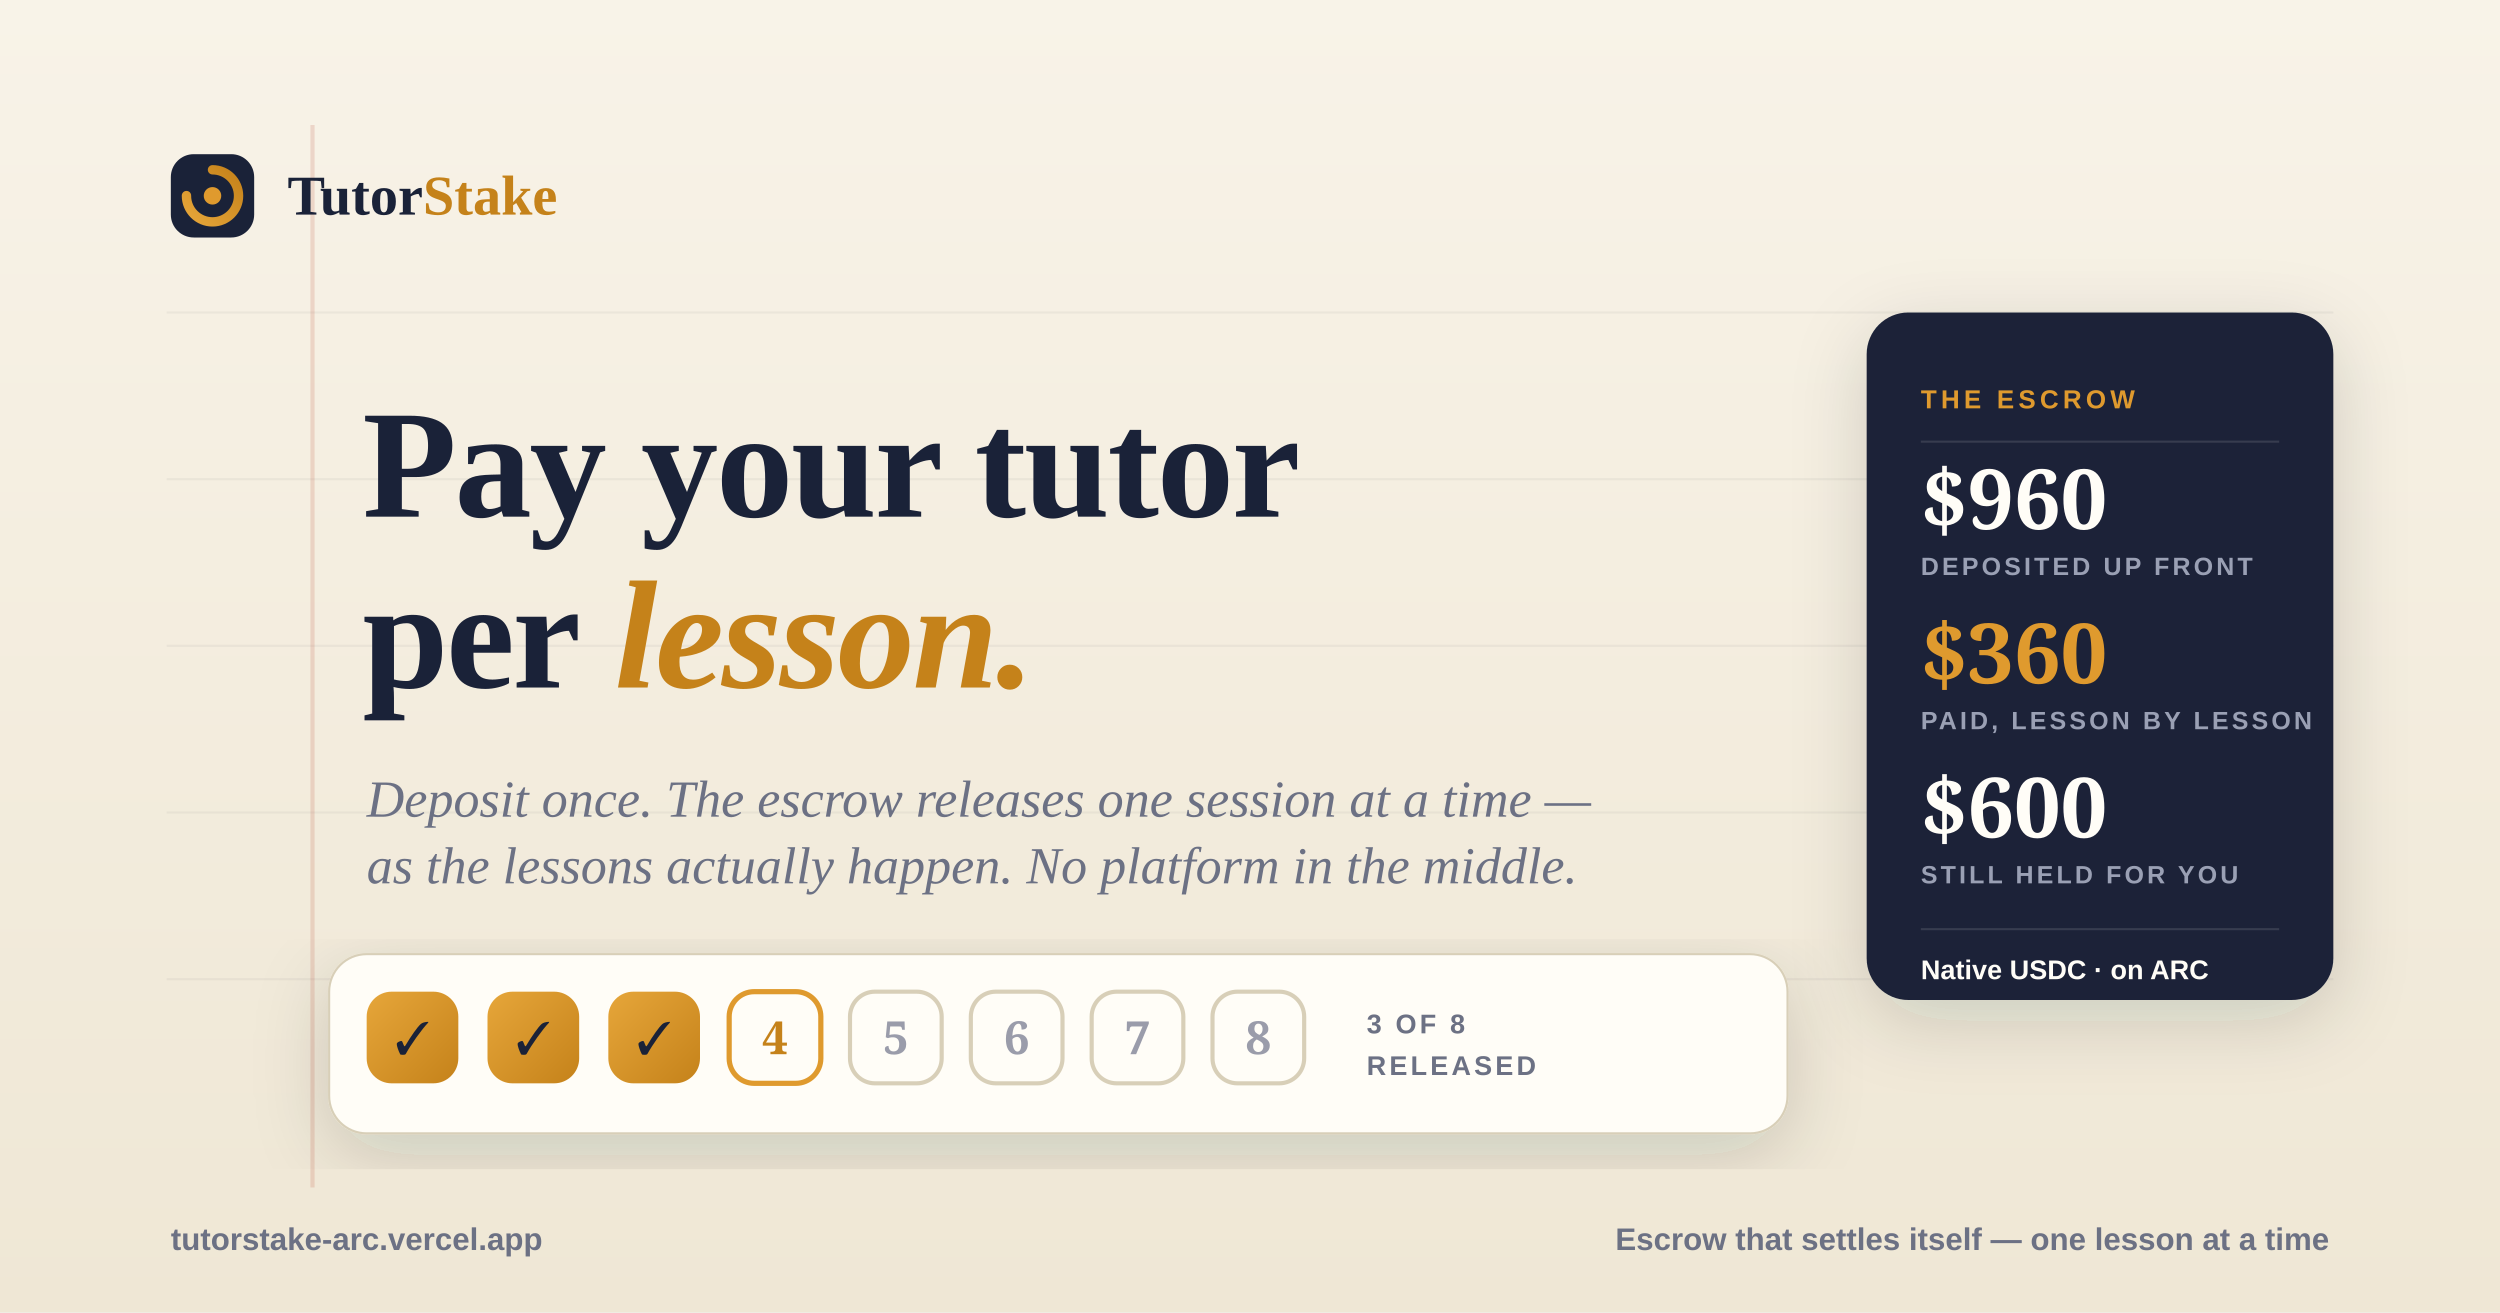
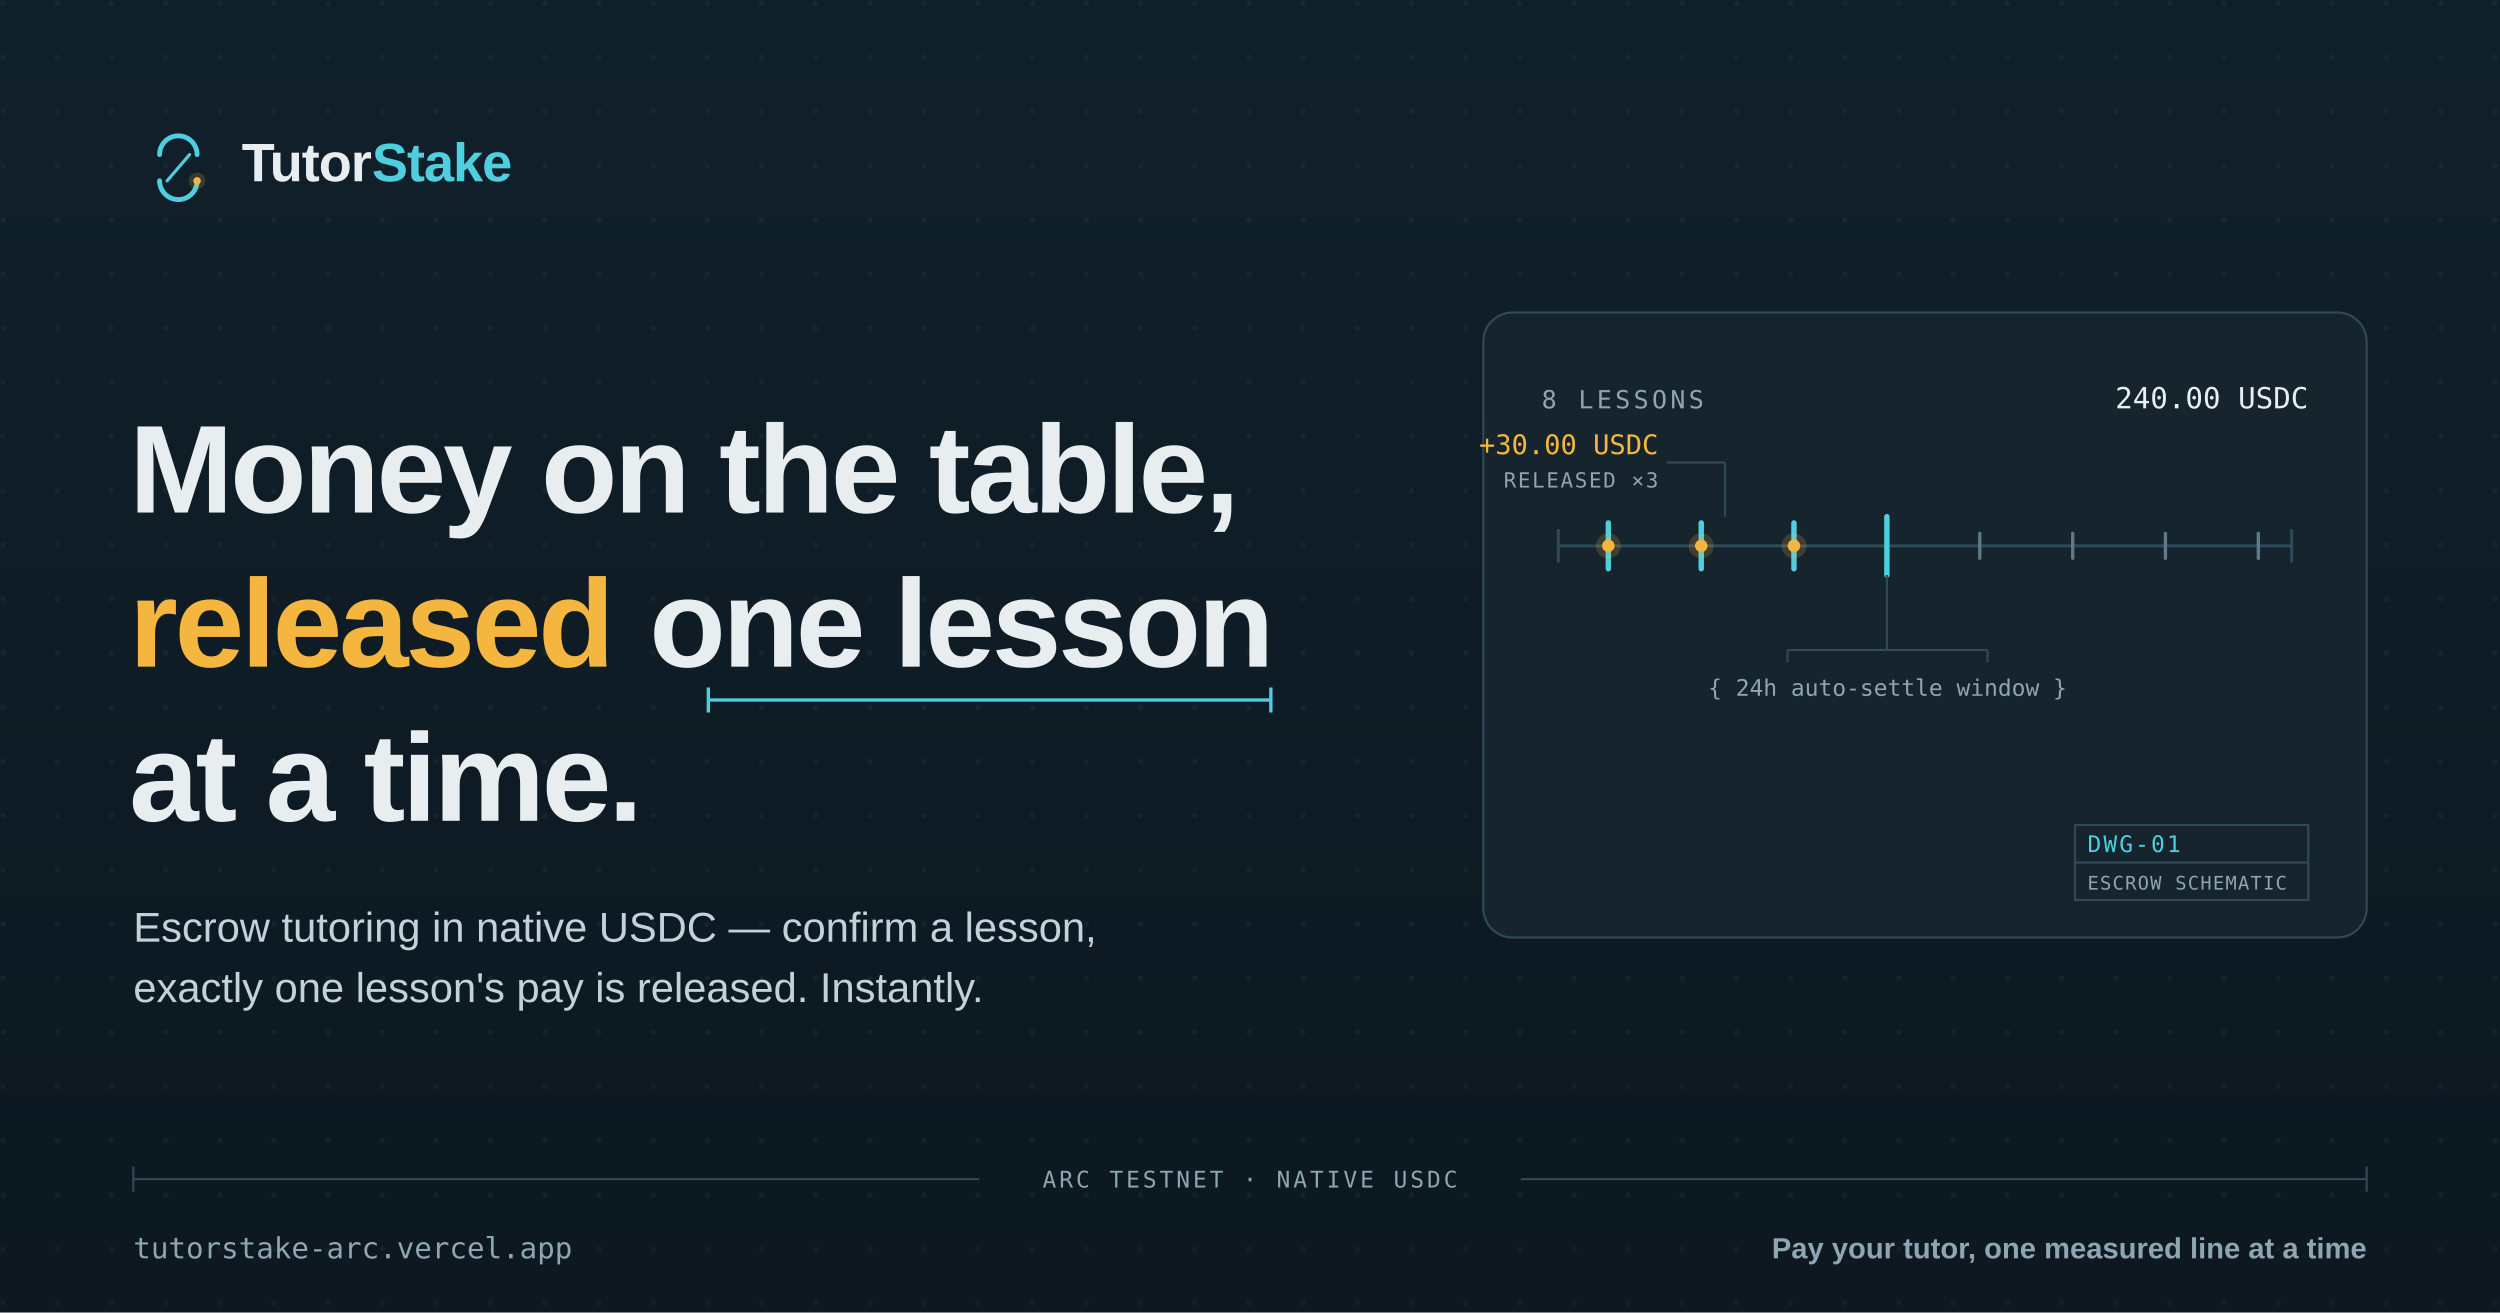
<svg xmlns="http://www.w3.org/2000/svg" width="1200" height="630" viewBox="0 0 1200 630">
  <defs>
-     <linearGradient id="paper" x1="0" y1="0" x2="0" y2="1">
-       <stop offset="0" stop-color="#f8f3e8" />
-       <stop offset="1" stop-color="#efe7d5" />
+     <pattern id="dg" width="26" height="26" patternUnits="userSpaceOnUse">
+       <circle cx="1.5" cy="1.5" r="1.3" fill="#b4dee9" opacity="0.05" />
+     </pattern>
+     <linearGradient id="ground" x1="0" y1="0" x2="0" y2="1">
+       <stop offset="0" stop-color="#10202a" />
+       <stop offset="1" stop-color="#0d1820" />
    </linearGradient>
-     <linearGradient id="amber" x1="0" y1="0" x2="1" y2="1">
-       <stop offset="0" stop-color="#e6a63a" />
-       <stop offset="1" stop-color="#c5821a" />
-     </linearGradient>
-     <filter id="soft" x="-20%" y="-20%" width="140%" height="140%">
-       <feDropShadow dx="0" dy="10" stdDeviation="18" flood-color="#1a2238" flood-opacity="0.16" />
-     </filter>
  </defs>
-   <rect width="1200" height="630" fill="url(#paper)" />
-   <g stroke="#1a2238" stroke-opacity="0.05" stroke-width="1">
-     <line x1="80" y1="150" x2="1120" y2="150" />
-     <line x1="80" y1="230" x2="1120" y2="230" />
-     <line x1="80" y1="310" x2="1120" y2="310" />
-     <line x1="80" y1="390" x2="1120" y2="390" />
-     <line x1="80" y1="470" x2="1120" y2="470" />
-   </g>
-   <line x1="150" y1="60" x2="150" y2="570" stroke="#c0563f" stroke-opacity="0.18" stroke-width="2" />
-   <g transform="translate(82,74)">
-     <rect width="40" height="40" rx="11" fill="#1a2238" />
-     <circle cx="20" cy="20" r="12.5" fill="none" stroke="url(#amber)" stroke-width="4.5" stroke-linecap="round" stroke-dasharray="59 100" transform="rotate(-90 20 20)" />
-     <circle cx="20" cy="20" r="4.2" fill="#df9a2e" />
-     <text x="56" y="29" font-family="Georgia, 'Times New Roman', serif" font-size="27" font-weight="700" fill="#1a2238">Tutor<tspan fill="#c5821a">Stake</tspan>
+   <rect width="1200" height="630" fill="url(#ground)" />
+   <rect width="1200" height="630" fill="url(#dg)" />
+   <g transform="translate(64,58)">
+     <g transform="scale(0.9)">
+       <path d="M14 18 A10 10 0 0 1 34 18" stroke="#4fcedf" stroke-width="2.6" stroke-linecap="round" fill="none" />
+       <path d="M34 32 A10 10 0 0 1 14 32" stroke="#4fcedf" stroke-width="2.6" stroke-linecap="round" fill="none" />
+       <path d="M30 18 L18 32" stroke="#4fcedf" stroke-width="1.7" stroke-linecap="round" />
+       <circle cx="34" cy="32" r="4.4" fill="#f4b63e" opacity="0.18" />
+       <circle cx="34" cy="32" r="2" fill="#f4b63e" />
+     </g>
+     <text x="52" y="29" font-family="Arial, Helvetica, sans-serif" font-size="26" font-weight="700" fill="#e8eef0" letter-spacing="-0.5">Tutor<tspan fill="#4fcedf">Stake</tspan>
    </text>
  </g>
-   <text x="174" y="248" font-family="Georgia, 'Times New Roman', serif" font-size="74" font-weight="700" fill="#1a2238" letter-spacing="-1">Pay your tutor</text>
-   <text x="174" y="330" font-family="Georgia, 'Times New Roman', serif" font-size="74" font-weight="700" fill="#1a2238" letter-spacing="-1">per <tspan font-style="italic" fill="#c5821a">lesson.</tspan>
+   <text x="62" y="246" font-family="Arial, Helvetica, sans-serif" font-size="60" font-weight="800" fill="#e8eef0" letter-spacing="-1.5">Money on the table,</text>
+   <text x="62" y="320" font-family="Arial, Helvetica, sans-serif" font-size="60" font-weight="800" letter-spacing="-1.5">
+     <tspan fill="#f4b63e">released</tspan>
+     <tspan fill="#e8eef0">one lesson</tspan>
  </text>
-   <text x="176" y="392" font-family="Georgia, 'Times New Roman', serif" font-size="25" font-style="italic" fill="#6c7184">Deposit once. The escrow releases one session at a time —</text>
-   <text x="176" y="424" font-family="Georgia, 'Times New Roman', serif" font-size="25" font-style="italic" fill="#6c7184">as the lessons actually happen. No platform in the middle.</text>
-   <g transform="translate(176,476)" filter="url(#soft)">
-     <rect x="-18" y="-18" width="700" height="86" rx="18" fill="#fffdf7" stroke="#d8cfb8" />
+   <g stroke="#4fcedf" stroke-width="1.6">
+     <line x1="340" y1="336" x2="610" y2="336" />
+     <line x1="340" y1="330" x2="340" y2="342" />
+     <line x1="610" y1="330" x2="610" y2="342" />
  </g>
-   <g transform="translate(176,476)" font-family="Georgia, serif" font-size="22" font-weight="700">
+   <text x="62" y="394" font-family="Arial, Helvetica, sans-serif" font-size="60" font-weight="800" fill="#e8eef0" letter-spacing="-1.5">at a time.</text>
+   <text x="64" y="452" font-family="Arial, Helvetica, sans-serif" font-size="20" fill="#c2d2d9">Escrow tutoring in native USDC — confirm a lesson,</text>
+   <text x="64" y="481" font-family="Arial, Helvetica, sans-serif" font-size="20" fill="#c2d2d9">exactly one lesson's pay is released. Instantly.</text>
+   <rect x="712" y="150" width="424" height="300" rx="14" fill="#16242e" stroke="#2f4b5a" stroke-width="1" />
+   <g font-family="'DejaVu Sans Mono', Consolas, monospace">
+     <text x="740" y="196" font-size="12" fill="#8da6b2" letter-spacing="1.6">8 LESSONS</text>
+     <text x="1108" y="196" text-anchor="end" font-size="14" fill="#e8eef0">240.00 USDC</text>
+     <line x1="828" y1="248" x2="828" y2="222" stroke="#2f4b5a" stroke-width="1" />
+     <line x1="828" y1="222" x2="800" y2="222" stroke="#2f4b5a" stroke-width="1" />
+     <text x="796" y="218" text-anchor="end" font-size="13" fill="#f4b63e">+30.00 USDC</text>
+     <text x="796" y="234" text-anchor="end" font-size="10" fill="#8da6b2" letter-spacing="0.8">RELEASED ×3</text>
+     <line x1="748" y1="262" x2="1100" y2="262" stroke="#2f4b5a" stroke-width="1.4" />
+     <line x1="748" y1="254" x2="748" y2="270" stroke="#2f4b5a" stroke-width="1.4" />
+     <line x1="1100" y1="254" x2="1100" y2="270" stroke="#2f4b5a" stroke-width="1.4" />
+     <g stroke-linecap="round">
+       <line x1="772" y1="251" x2="772" y2="273" stroke="#4fcedf" stroke-width="2.6" />
+       <line x1="816.6" y1="251" x2="816.6" y2="273" stroke="#4fcedf" stroke-width="2.6" />
+       <line x1="861.1" y1="251" x2="861.1" y2="273" stroke="#4fcedf" stroke-width="2.6" />
+       <line x1="905.7" y1="248" x2="905.7" y2="276" stroke="#4fcedf" stroke-width="2.6" />
+       <line x1="950.3" y1="256" x2="950.3" y2="268" stroke="#5e7a88" stroke-width="1.6" />
+       <line x1="994.9" y1="256" x2="994.9" y2="268" stroke="#5e7a88" stroke-width="1.6" />
+       <line x1="1039.4" y1="256" x2="1039.4" y2="268" stroke="#5e7a88" stroke-width="1.6" />
+       <line x1="1084" y1="256" x2="1084" y2="268" stroke="#5e7a88" stroke-width="1.6" />
+     </g>
    <g>
-       <rect width="44" height="44" rx="12" fill="url(#amber)" />
-       <text x="22" y="30" text-anchor="middle" fill="#1a2238">✓</text>
+       <circle cx="772" cy="262" r="6" fill="#f4b63e" opacity="0.18" />
+       <circle cx="772" cy="262" r="3" fill="#f4b63e" />
+       <circle cx="816.6" cy="262" r="6" fill="#f4b63e" opacity="0.18" />
+       <circle cx="816.6" cy="262" r="3" fill="#f4b63e" />
+       <circle cx="861.1" cy="262" r="6" fill="#f4b63e" opacity="0.18" />
+       <circle cx="861.1" cy="262" r="3" fill="#f4b63e" />
    </g>
-     <g transform="translate(58,0)">
-       <rect width="44" height="44" rx="12" fill="url(#amber)" />
-       <text x="22" y="30" text-anchor="middle" fill="#1a2238">✓</text>
-     </g>
-     <g transform="translate(116,0)">
-       <rect width="44" height="44" rx="12" fill="url(#amber)" />
-       <text x="22" y="30" text-anchor="middle" fill="#1a2238">✓</text>
-     </g>
-     <g transform="translate(174,0)">
-       <rect width="44" height="44" rx="12" fill="#fffdf7" stroke="#df9a2e" stroke-width="2.5" />
-       <text x="22" y="30" text-anchor="middle" fill="#c5821a">4</text>
-     </g>
-     <g transform="translate(232,0)">
-       <rect width="44" height="44" rx="12" fill="#fffdf7" stroke="#d8cfb8" stroke-width="2" />
-       <text x="22" y="30" text-anchor="middle" fill="#9a9caa">5</text>
-     </g>
-     <g transform="translate(290,0)">
-       <rect width="44" height="44" rx="12" fill="#fffdf7" stroke="#d8cfb8" stroke-width="2" />
-       <text x="22" y="30" text-anchor="middle" fill="#9a9caa">6</text>
-     </g>
-     <g transform="translate(348,0)">
-       <rect width="44" height="44" rx="12" fill="#fffdf7" stroke="#d8cfb8" stroke-width="2" />
-       <text x="22" y="30" text-anchor="middle" fill="#9a9caa">7</text>
-     </g>
-     <g transform="translate(406,0)">
-       <rect width="44" height="44" rx="12" fill="#fffdf7" stroke="#d8cfb8" stroke-width="2" />
-       <text x="22" y="30" text-anchor="middle" fill="#9a9caa">8</text>
-     </g>
-     <text x="480" y="20" font-family="Figtree, Arial, sans-serif" font-size="13" font-weight="700" letter-spacing="1.5" fill="#6c7184">3 OF 8</text>
-     <text x="480" y="40" font-family="Figtree, Arial, sans-serif" font-size="13" font-weight="700" letter-spacing="1.5" fill="#6c7184">RELEASED</text>
+     <line x1="905.7" y1="276" x2="905.7" y2="312" stroke="#2f4b5a" stroke-width="1" />
+     <path d="M858 312 H954 M858 312 V318 M954 312 V318" stroke="#2f4b5a" stroke-width="1" fill="none" />
+     <text x="906" y="334" text-anchor="middle" font-size="11" fill="#8da6b2">{ 24h auto-settle window }</text>
+     <rect x="996" y="396" width="112" height="36" fill="none" stroke="#2f4b5a" stroke-width="1" />
+     <line x1="996" y1="414" x2="1108" y2="414" stroke="#2f4b5a" stroke-width="1" />
+     <text x="1002" y="409" font-size="11" fill="#4fcedf" letter-spacing="1">DWG-01</text>
+     <text x="1002" y="427" font-size="9" fill="#8da6b2" letter-spacing="0.6">ESCROW SCHEMATIC</text>
  </g>
-   <g transform="translate(896,150)" filter="url(#soft)">
-     <rect width="224" height="330" rx="20" fill="#1a2238" />
+   <g stroke="#2f4b5a" stroke-width="1">
+     <line x1="64" y1="566" x2="470" y2="566" />
+     <line x1="730" y1="566" x2="1136" y2="566" />
+     <line x1="64" y1="560" x2="64" y2="572" />
+     <line x1="1136" y1="560" x2="1136" y2="572" />
  </g>
-   <g transform="translate(896,150)" font-family="Figtree, Arial, sans-serif">
-     <text x="26" y="46" font-size="12.5" font-weight="800" letter-spacing="2" fill="#df9a2e">THE ESCROW</text>
-     <line x1="26" y1="62" x2="198" y2="62" stroke="#ffffff" stroke-opacity="0.12" />
-     <text x="26" y="104" font-family="Georgia, serif" font-size="40" font-weight="700" fill="#fffdf7">$960</text>
-     <text x="26" y="126" font-size="12" font-weight="700" letter-spacing="1.5" fill="#9aa0b4">DEPOSITED UP FRONT</text>
-     <text x="26" y="178" font-family="Georgia, serif" font-size="40" font-weight="700" fill="#df9a2e">$360</text>
-     <text x="26" y="200" font-size="12" font-weight="700" letter-spacing="1.5" fill="#9aa0b4">PAID, LESSON BY LESSON</text>
-     <text x="26" y="252" font-family="Georgia, serif" font-size="40" font-weight="700" fill="#fffdf7">$600</text>
-     <text x="26" y="274" font-size="12" font-weight="700" letter-spacing="1.5" fill="#9aa0b4">STILL HELD FOR YOU</text>
-     <line x1="26" y1="296" x2="198" y2="296" stroke="#ffffff" stroke-opacity="0.12" />
-     <text x="26" y="320" font-size="13" font-weight="700" fill="#fffdf7">Native USDC · on ARC</text>
-   </g>
-   <text x="82" y="600" font-family="Figtree, Arial, sans-serif" font-size="15" font-weight="600" fill="#6c7184">tutorstake-arc.vercel.app</text>
-   <text x="1118" y="600" text-anchor="end" font-family="Figtree, Arial, sans-serif" font-size="15" font-weight="600" fill="#6c7184">Escrow that settles itself — one lesson at a time</text>
+   <text x="600" y="570" text-anchor="middle" font-family="'DejaVu Sans Mono', Consolas, monospace" font-size="11" fill="#8da6b2" letter-spacing="1.4">ARC TESTNET · NATIVE USDC</text>
+   <text x="64" y="604" font-family="'DejaVu Sans Mono', Consolas, monospace" font-size="14" fill="#8da6b2">tutorstake-arc.vercel.app</text>
+   <text x="1136" y="604" text-anchor="end" font-family="Arial, Helvetica, sans-serif" font-size="14" font-weight="600" fill="#8da6b2">Pay your tutor, one measured line at a time</text>
</svg>
